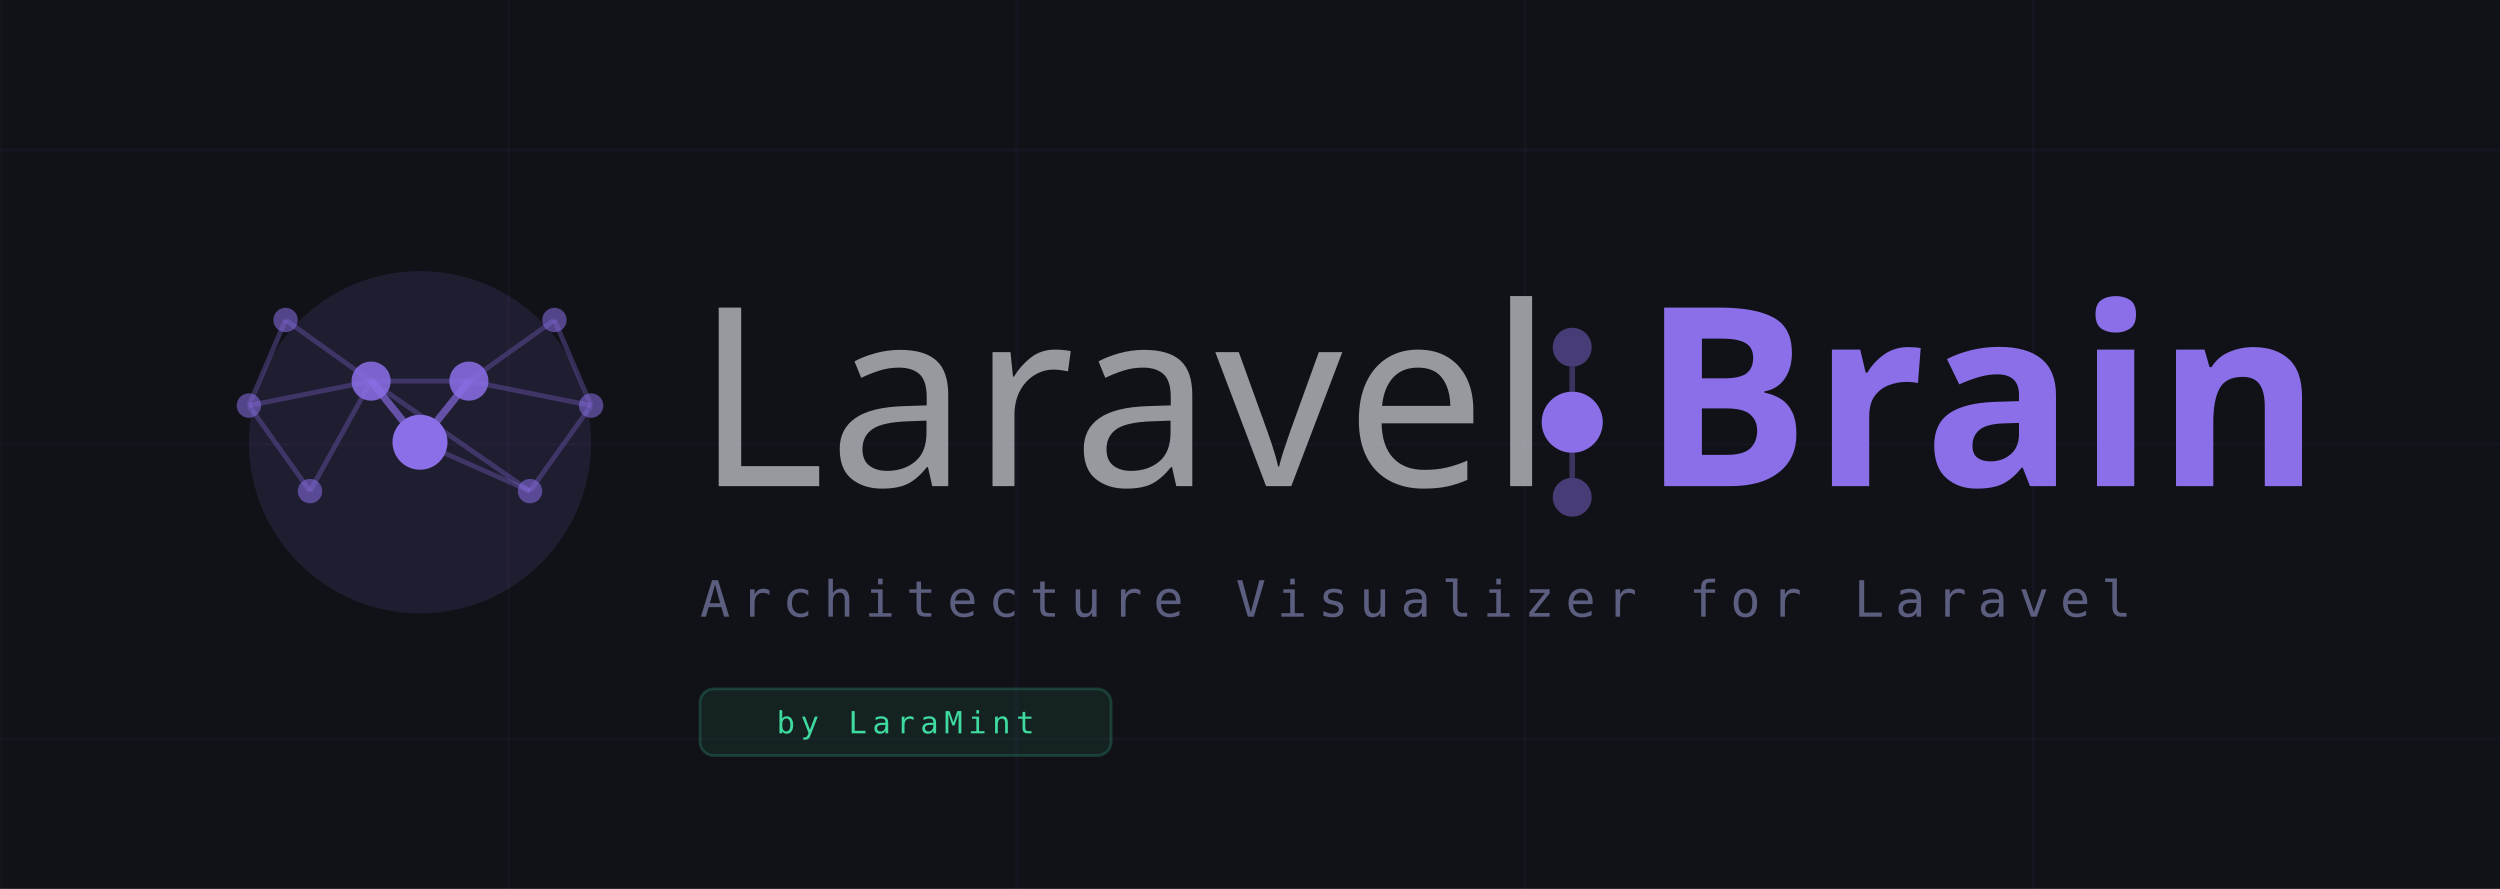
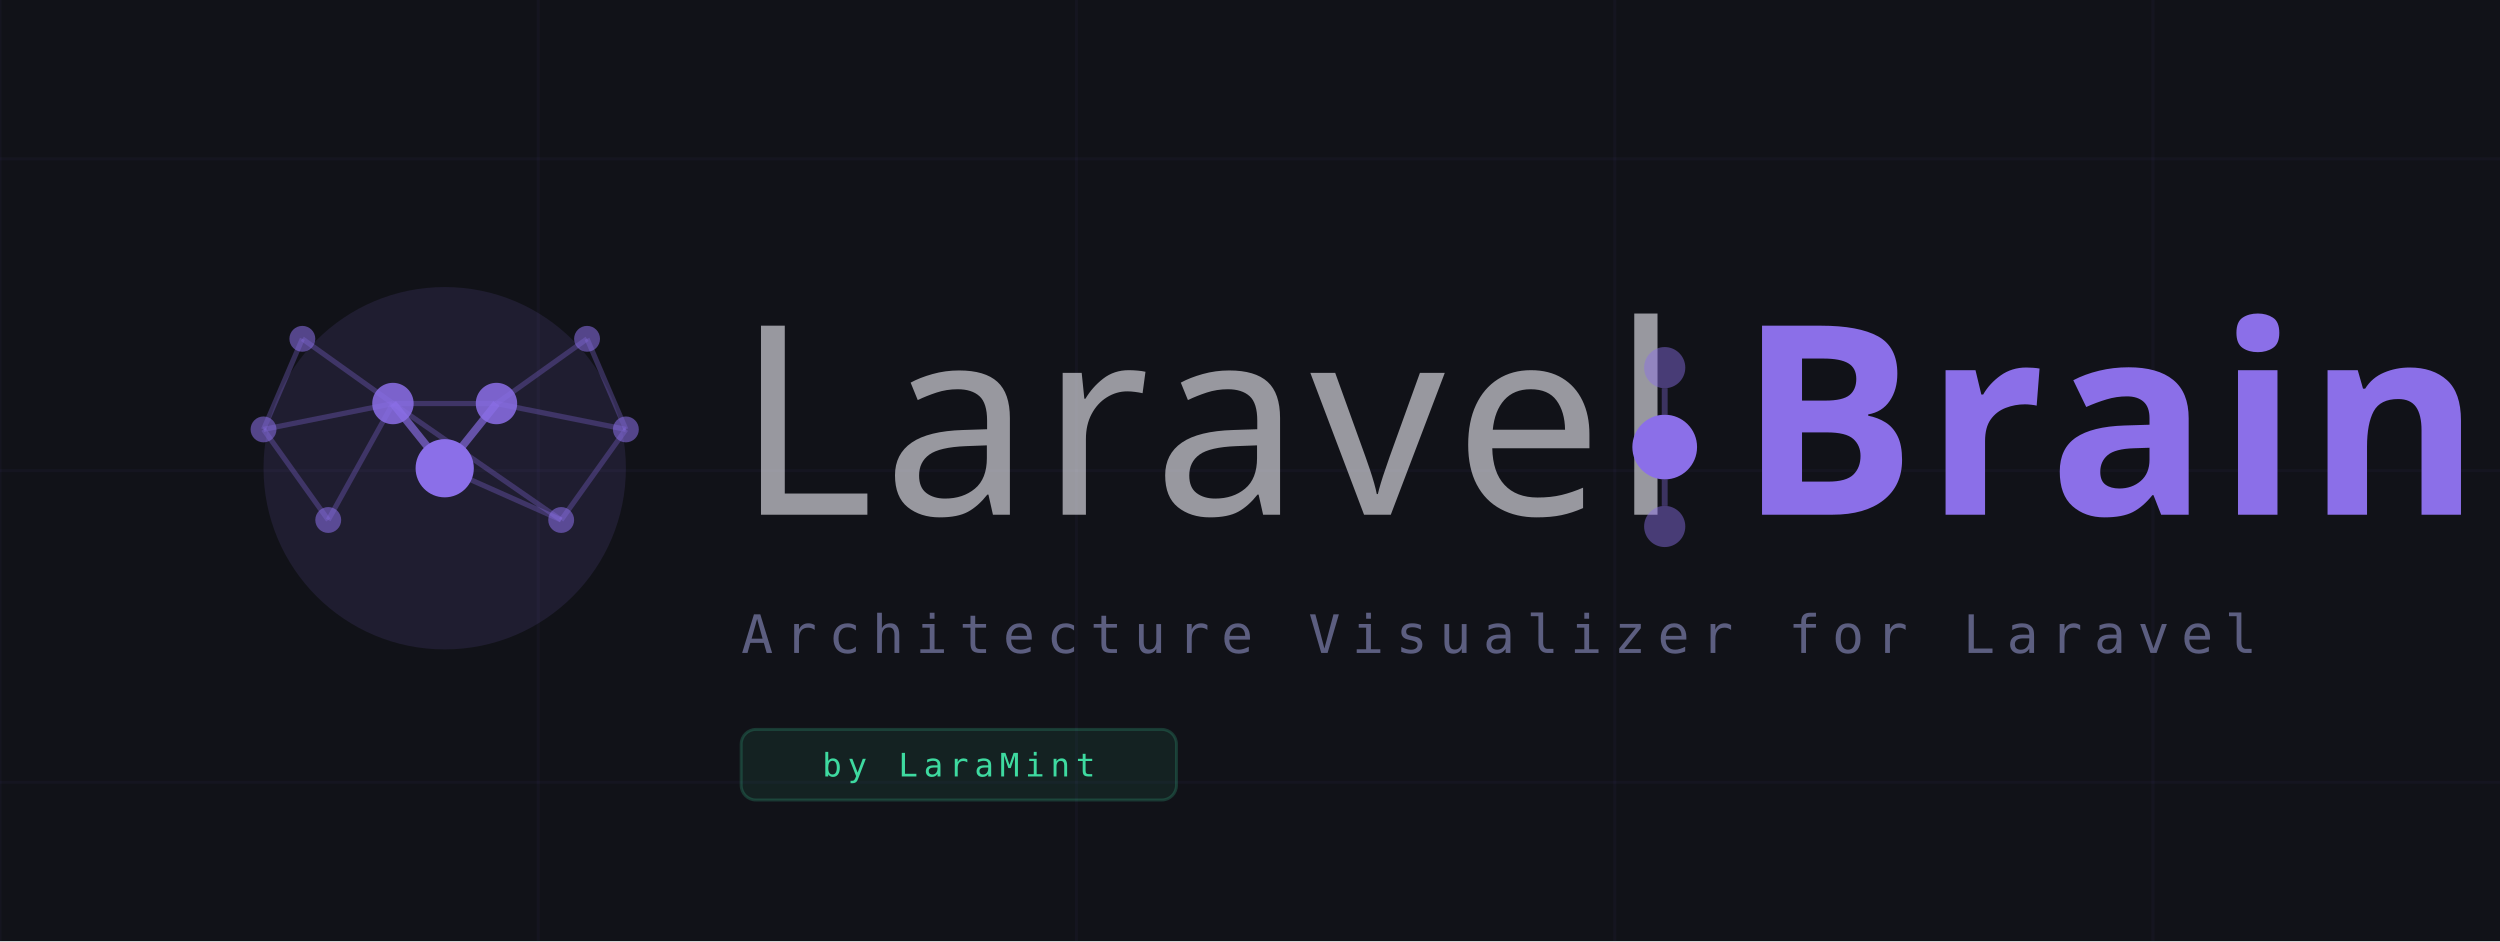
- <svg xmlns="http://www.w3.org/2000/svg" data-export="laravel-brain-readme-banner.svg" width="100%" viewBox="0 0 900 320" fill="none" data-om-id="jsx:/Inline Babel script:13827:246:9" style="display: block;">
-   <rect width="900" height="320" fill="#111218" data-om-id="jsx:/Inline Babel script:13965:247:11" />
+ <svg xmlns="http://www.w3.org/2000/svg" data-export="laravel-brain-readme-banner.svg" width="100%" viewBox="0 0 850 320" fill="none" data-om-id="jsx:/Inline Babel script:13827:246:9" style="display: block;">
+   <rect width="850" height="320" fill="#111218" data-om-id="jsx:/Inline Babel script:13965:247:11" />
  <line x1="0" y1="0" x2="0" y2="320" stroke="#8B6FE8" stroke-opacity="0.04" stroke-width="1" data-om-id="jsx:/Inline Babel script:14083:249:37" />
  <line x1="183" y1="0" x2="183" y2="320" stroke="#8B6FE8" stroke-opacity="0.04" stroke-width="1" data-om-id="jsx:/Inline Babel script:14083:249:37" />
  <line x1="366" y1="0" x2="366" y2="320" stroke="#8B6FE8" stroke-opacity="0.04" stroke-width="1" data-om-id="jsx:/Inline Babel script:14083:249:37" />
  <line x1="549" y1="0" x2="549" y2="320" stroke="#8B6FE8" stroke-opacity="0.04" stroke-width="1" data-om-id="jsx:/Inline Babel script:14083:249:37" />
  <line x1="732" y1="0" x2="732" y2="320" stroke="#8B6FE8" stroke-opacity="0.04" stroke-width="1" data-om-id="jsx:/Inline Babel script:14083:249:37" />
  <line x1="915" y1="0" x2="915" y2="320" stroke="#8B6FE8" stroke-opacity="0.04" stroke-width="1" data-om-id="jsx:/Inline Babel script:14083:249:37" />
  <line x1="1098" y1="0" x2="1098" y2="320" stroke="#8B6FE8" stroke-opacity="0.04" stroke-width="1" data-om-id="jsx:/Inline Babel script:14083:249:37" />
  <line x1="1281" y1="0" x2="1281" y2="320" stroke="#8B6FE8" stroke-opacity="0.04" stroke-width="1" data-om-id="jsx:/Inline Babel script:14083:249:37" />
  <line x1="0" y1="54" x2="1280" y2="54" stroke="#8B6FE8" stroke-opacity="0.04" stroke-width="1" data-om-id="jsx:/Inline Babel script:14221:250:27" />
  <line x1="0" y1="160" x2="1280" y2="160" stroke="#8B6FE8" stroke-opacity="0.04" stroke-width="1" data-om-id="jsx:/Inline Babel script:14221:250:27" />
  <line x1="0" y1="266" x2="1280" y2="266" stroke="#8B6FE8" stroke-opacity="0.04" stroke-width="1" data-om-id="jsx:/Inline Babel script:14221:250:27" />
  <g transform="translate(72, 80) scale(2.2)" data-om-id="jsx:/Inline Babel script:14379:252:11">
    <circle cx="36" cy="36" r="28" fill="#8B6FE8" opacity="0.12" data-om-id="jsx:/Inline Babel script:14436:253:13" />
    <line x1="14" y1="16" x2="8" y2="30" stroke="#8B6FE8" stroke-width="0.8" opacity="0.3" data-om-id="jsx:/Inline Babel script:14703:257:22" />
    <line x1="8" y1="30" x2="18" y2="44" stroke="#8B6FE8" stroke-width="0.8" opacity="0.3" data-om-id="jsx:/Inline Babel script:14703:257:22" />
    <line x1="14" y1="16" x2="28" y2="26" stroke="#8B6FE8" stroke-width="0.8" opacity="0.3" data-om-id="jsx:/Inline Babel script:14703:257:22" />
    <line x1="8" y1="30" x2="28" y2="26" stroke="#8B6FE8" stroke-width="0.8" opacity="0.3" data-om-id="jsx:/Inline Babel script:14703:257:22" />
    <line x1="18" y1="44" x2="28" y2="26" stroke="#8B6FE8" stroke-width="0.8" opacity="0.3" data-om-id="jsx:/Inline Babel script:14703:257:22" />
    <line x1="28" y1="26" x2="36" y2="36" stroke="#8B6FE8" stroke-width="1.2" opacity="0.65" data-om-id="jsx:/Inline Babel script:14703:257:22" />
    <line x1="28" y1="26" x2="44" y2="26" stroke="#8B6FE8" stroke-width="0.8" opacity="0.3" data-om-id="jsx:/Inline Babel script:14703:257:22" />
    <line x1="36" y1="36" x2="44" y2="26" stroke="#8B6FE8" stroke-width="1.2" opacity="0.65" data-om-id="jsx:/Inline Babel script:14703:257:22" />
    <line x1="36" y1="36" x2="54" y2="44" stroke="#8B6FE8" stroke-width="0.8" opacity="0.3" data-om-id="jsx:/Inline Babel script:14703:257:22" />
    <line x1="44" y1="26" x2="58" y2="16" stroke="#8B6FE8" stroke-width="0.8" opacity="0.3" data-om-id="jsx:/Inline Babel script:14703:257:22" />
    <line x1="44" y1="26" x2="64" y2="30" stroke="#8B6FE8" stroke-width="0.8" opacity="0.3" data-om-id="jsx:/Inline Babel script:14703:257:22" />
    <line x1="58" y1="16" x2="64" y2="30" stroke="#8B6FE8" stroke-width="0.8" opacity="0.3" data-om-id="jsx:/Inline Babel script:14703:257:22" />
    <line x1="64" y1="30" x2="54" y2="44" stroke="#8B6FE8" stroke-width="0.8" opacity="0.3" data-om-id="jsx:/Inline Babel script:14703:257:22" />
    <line x1="54" y1="44" x2="28" y2="26" stroke="#8B6FE8" stroke-width="0.8" opacity="0.3" data-om-id="jsx:/Inline Babel script:14703:257:22" />
    <circle cx="14" cy="16" r="2" fill="#8B6FE8" opacity="0.55" data-om-id="jsx:/Inline Babel script:14976:261:22" />
    <circle cx="8" cy="30" r="2" fill="#8B6FE8" opacity="0.55" data-om-id="jsx:/Inline Babel script:14976:261:22" />
    <circle cx="18" cy="44" r="2" fill="#8B6FE8" opacity="0.55" data-om-id="jsx:/Inline Babel script:14976:261:22" />
    <circle cx="28" cy="26" r="3.2" fill="#8B6FE8" opacity="0.85" data-om-id="jsx:/Inline Babel script:14976:261:22" />
    <circle cx="36" cy="36" r="4.5" fill="#8B6FE8" opacity="1" data-om-id="jsx:/Inline Babel script:14976:261:22" />
    <circle cx="44" cy="26" r="3.2" fill="#8B6FE8" opacity="0.85" data-om-id="jsx:/Inline Babel script:14976:261:22" />
    <circle cx="58" cy="16" r="2" fill="#8B6FE8" opacity="0.55" data-om-id="jsx:/Inline Babel script:14976:261:22" />
    <circle cx="64" cy="30" r="2" fill="#8B6FE8" opacity="0.55" data-om-id="jsx:/Inline Babel script:14976:261:22" />
    <circle cx="54" cy="44" r="2" fill="#8B6FE8" opacity="0.55" data-om-id="jsx:/Inline Babel script:14976:261:22" />
  </g>
-   <text x="250" y="175" font-family="Space Grotesk, sans-serif" font-weight="300" font-size="90" fill="#F2F2F8" fill-opacity="0.6" letter-spacing="1" data-om-id="jsx:/Inline Babel script:15153:265:11">Laravel</text>
+   <text x="250" y="175" font-family="Space Grotesk, sans-serif" font-weight="300" font-size="90" fill="#F2F2F8" fill-opacity="0.6" letter-spacing="3" data-om-id="jsx:/Inline Babel script:15153:265:11">Laravel</text>
  <circle cx="566" cy="125" r="7" fill="#8B6FE8" opacity="0.45" data-om-id="jsx:/Inline Babel script:15358:267:11" />
  <circle cx="566" cy="152" r="11" fill="#8B6FE8" data-om-id="jsx:/Inline Babel script:15436:268:11" />
  <circle cx="566" cy="179" r="7" fill="#8B6FE8" opacity="0.45" data-om-id="jsx:/Inline Babel script:15499:269:11" />
  <line x1="566" y1="132" x2="566" y2="141" stroke="#8B6FE8" stroke-width="2" opacity="0.35" data-om-id="jsx:/Inline Babel script:15577:270:11" />
  <line x1="566" y1="163" x2="566" y2="172" stroke="#8B6FE8" stroke-width="2" opacity="0.35" data-om-id="jsx:/Inline Babel script:15681:271:11" />
-   <text x="591" y="175" font-family="Space Grotesk, sans-serif" font-weight="700" font-size="90" fill="#8B6FE8" letter-spacing="1" data-om-id="jsx:/Inline Babel script:15785:272:11">Brain</text>
+   <text x="591" y="175" font-family="Space Grotesk, sans-serif" font-weight="700" font-size="90" fill="#8B6FE8" letter-spacing="3" data-om-id="jsx:/Inline Babel script:15785:272:11">Brain</text>
  <text x="252" y="222" font-family="Space Mono, monospace" font-size="18" fill="#5C5E80" letter-spacing="4" data-om-id="jsx:/Inline Babel script:15962:274:11">Architecture Visualizer for Laravel</text>
  <rect x="252" y="248" width="148" height="24" rx="5" fill="#3EDAA0" fill-opacity="0.08" stroke="#3EDAA0" stroke-opacity="0.2" stroke-width="1" data-om-id="jsx:/Inline Babel script:16151:276:11" />
  <text x="326" y="264" text-anchor="middle" font-family="Space Mono, monospace" font-size="11" fill="#3EDAA0" letter-spacing="2" data-om-id="jsx:/Inline Babel script:16303:277:11">by LaraMint</text>
  <circle cx="1140" cy="100" r="4" fill="#8B6FE8" opacity="0.15" data-om-id="jsx:/Inline Babel script:16599:280:13" />
  <circle cx="1180" cy="140" r="2.5" fill="#8B6FE8" opacity="0.19" data-om-id="jsx:/Inline Babel script:16599:280:13" />
  <circle cx="1210" cy="90" r="3" fill="#8B6FE8" opacity="0.23" data-om-id="jsx:/Inline Babel script:16599:280:13" />
  <circle cx="1160" cy="180" r="2" fill="#8B6FE8" opacity="0.27" data-om-id="jsx:/Inline Babel script:16599:280:13" />
  <circle cx="1200" cy="170" r="3.5" fill="#8B6FE8" opacity="0.31" data-om-id="jsx:/Inline Babel script:16599:280:13" />
</svg>
